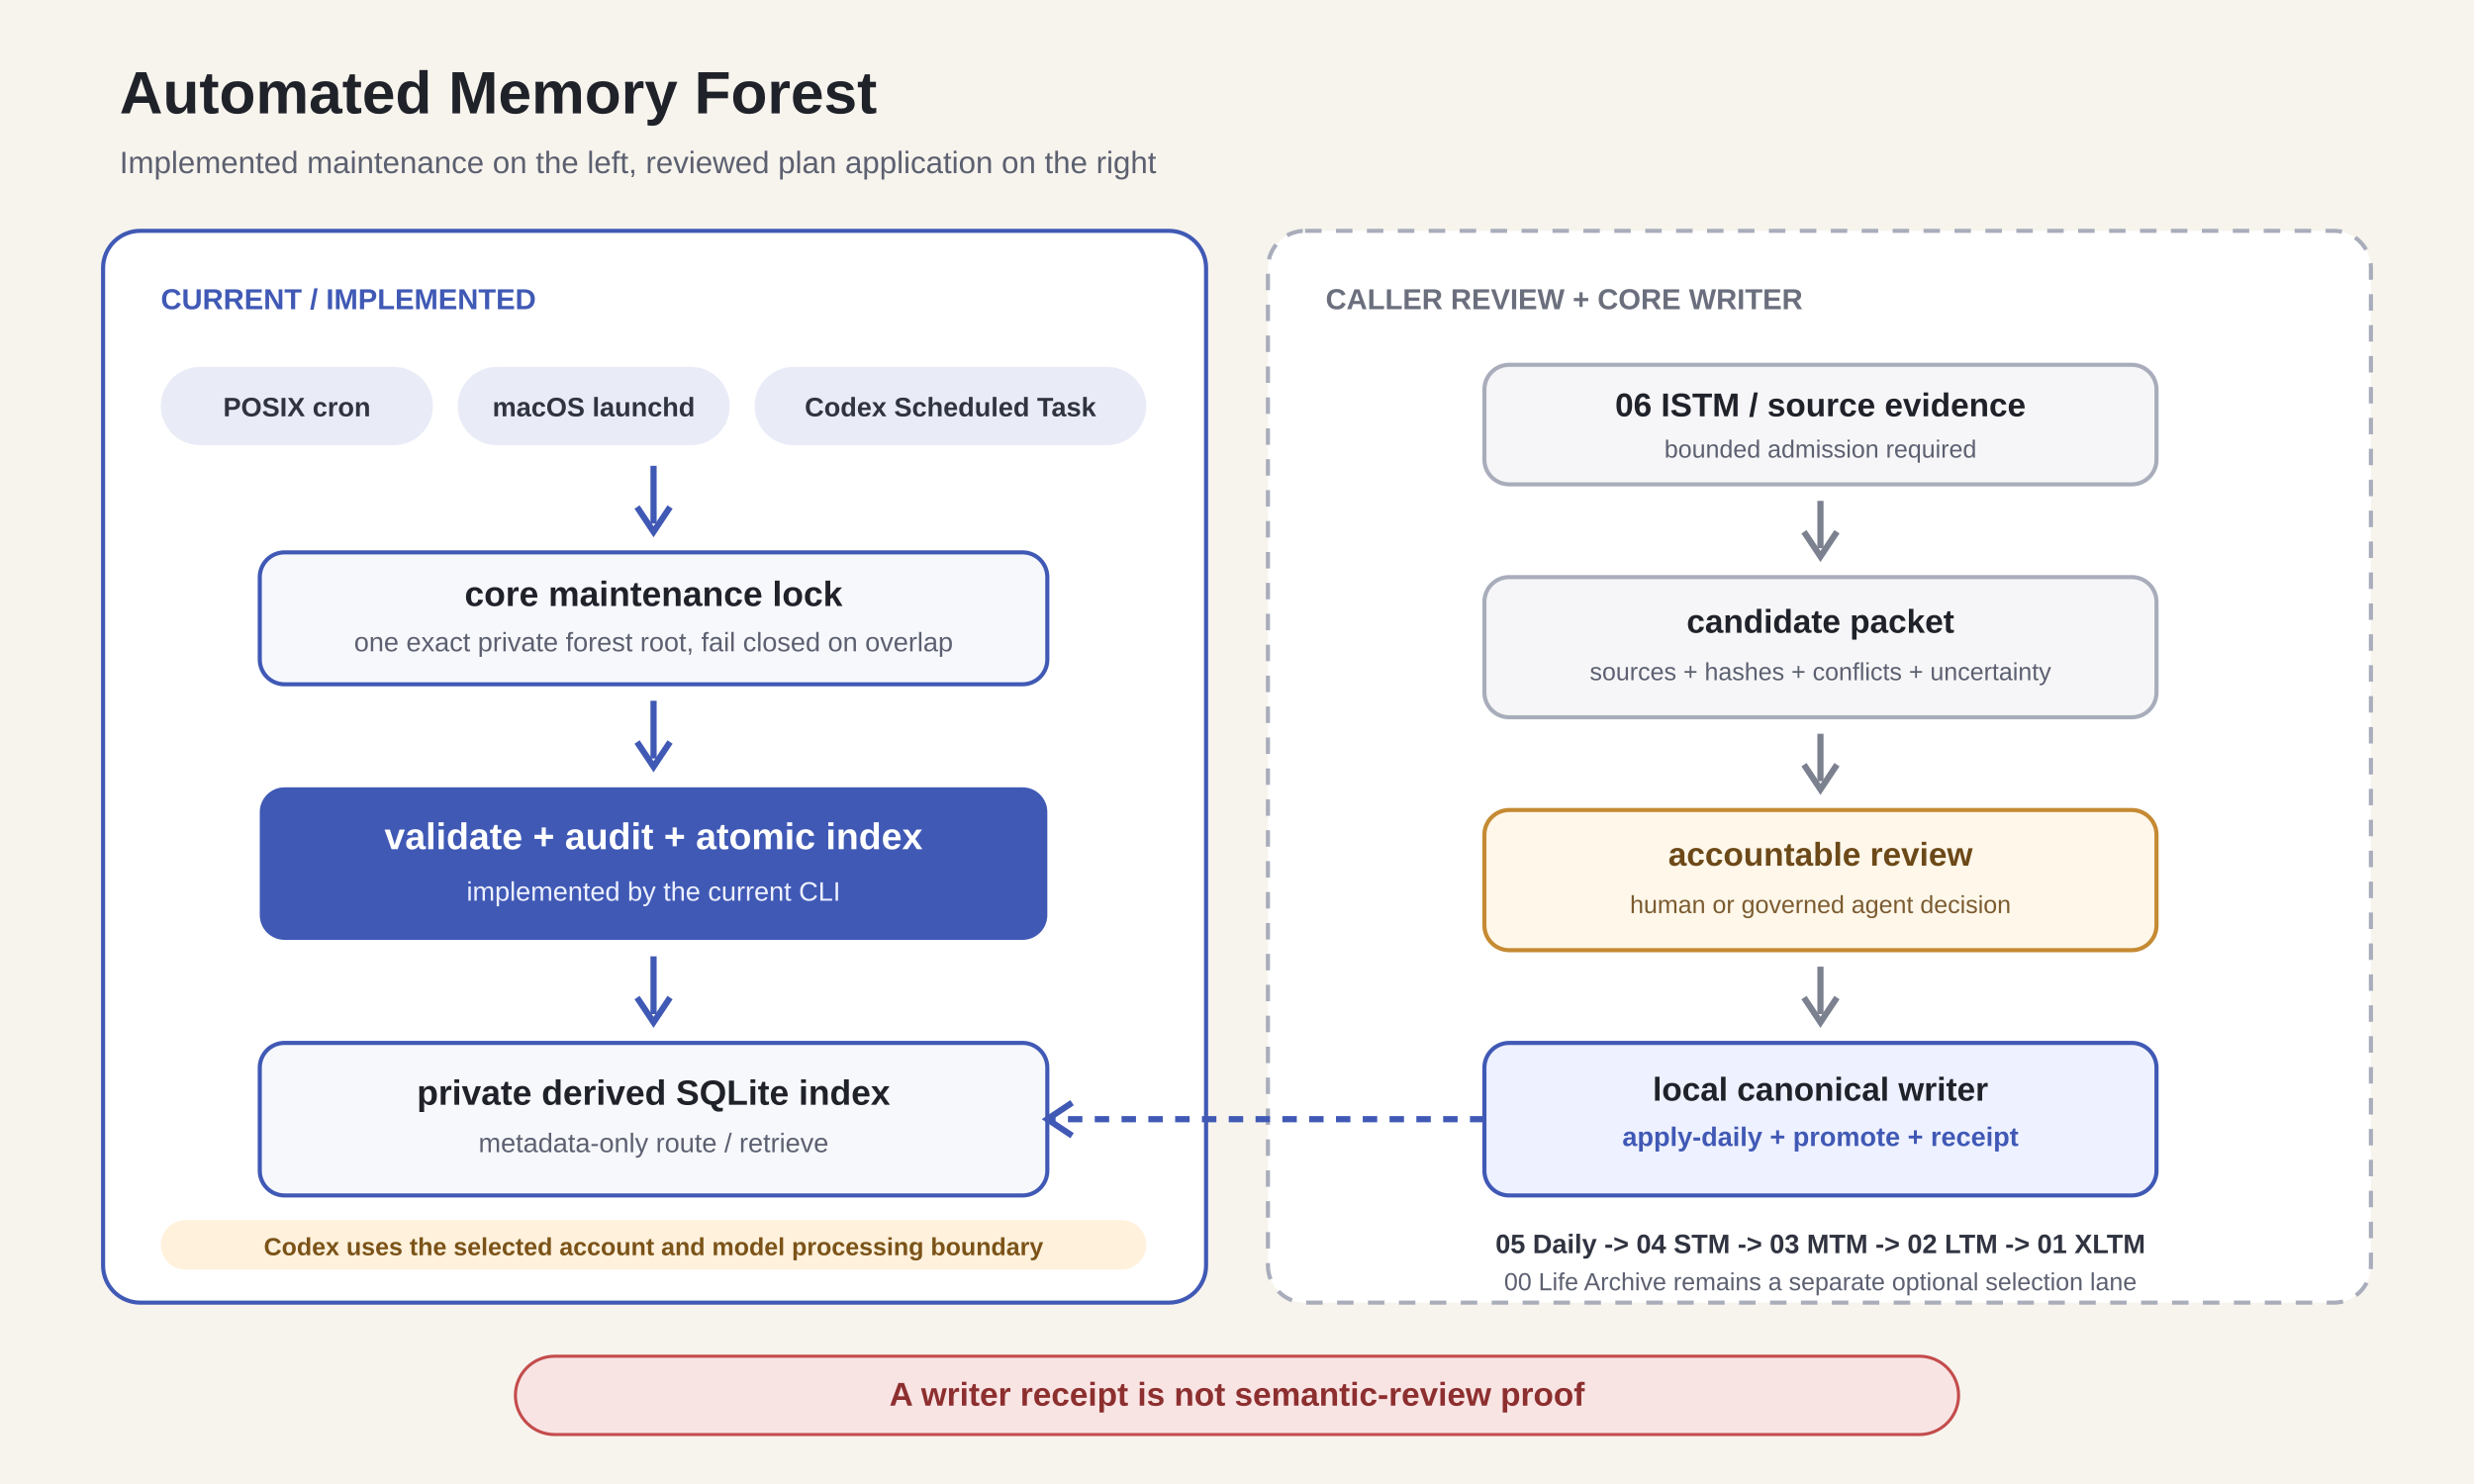
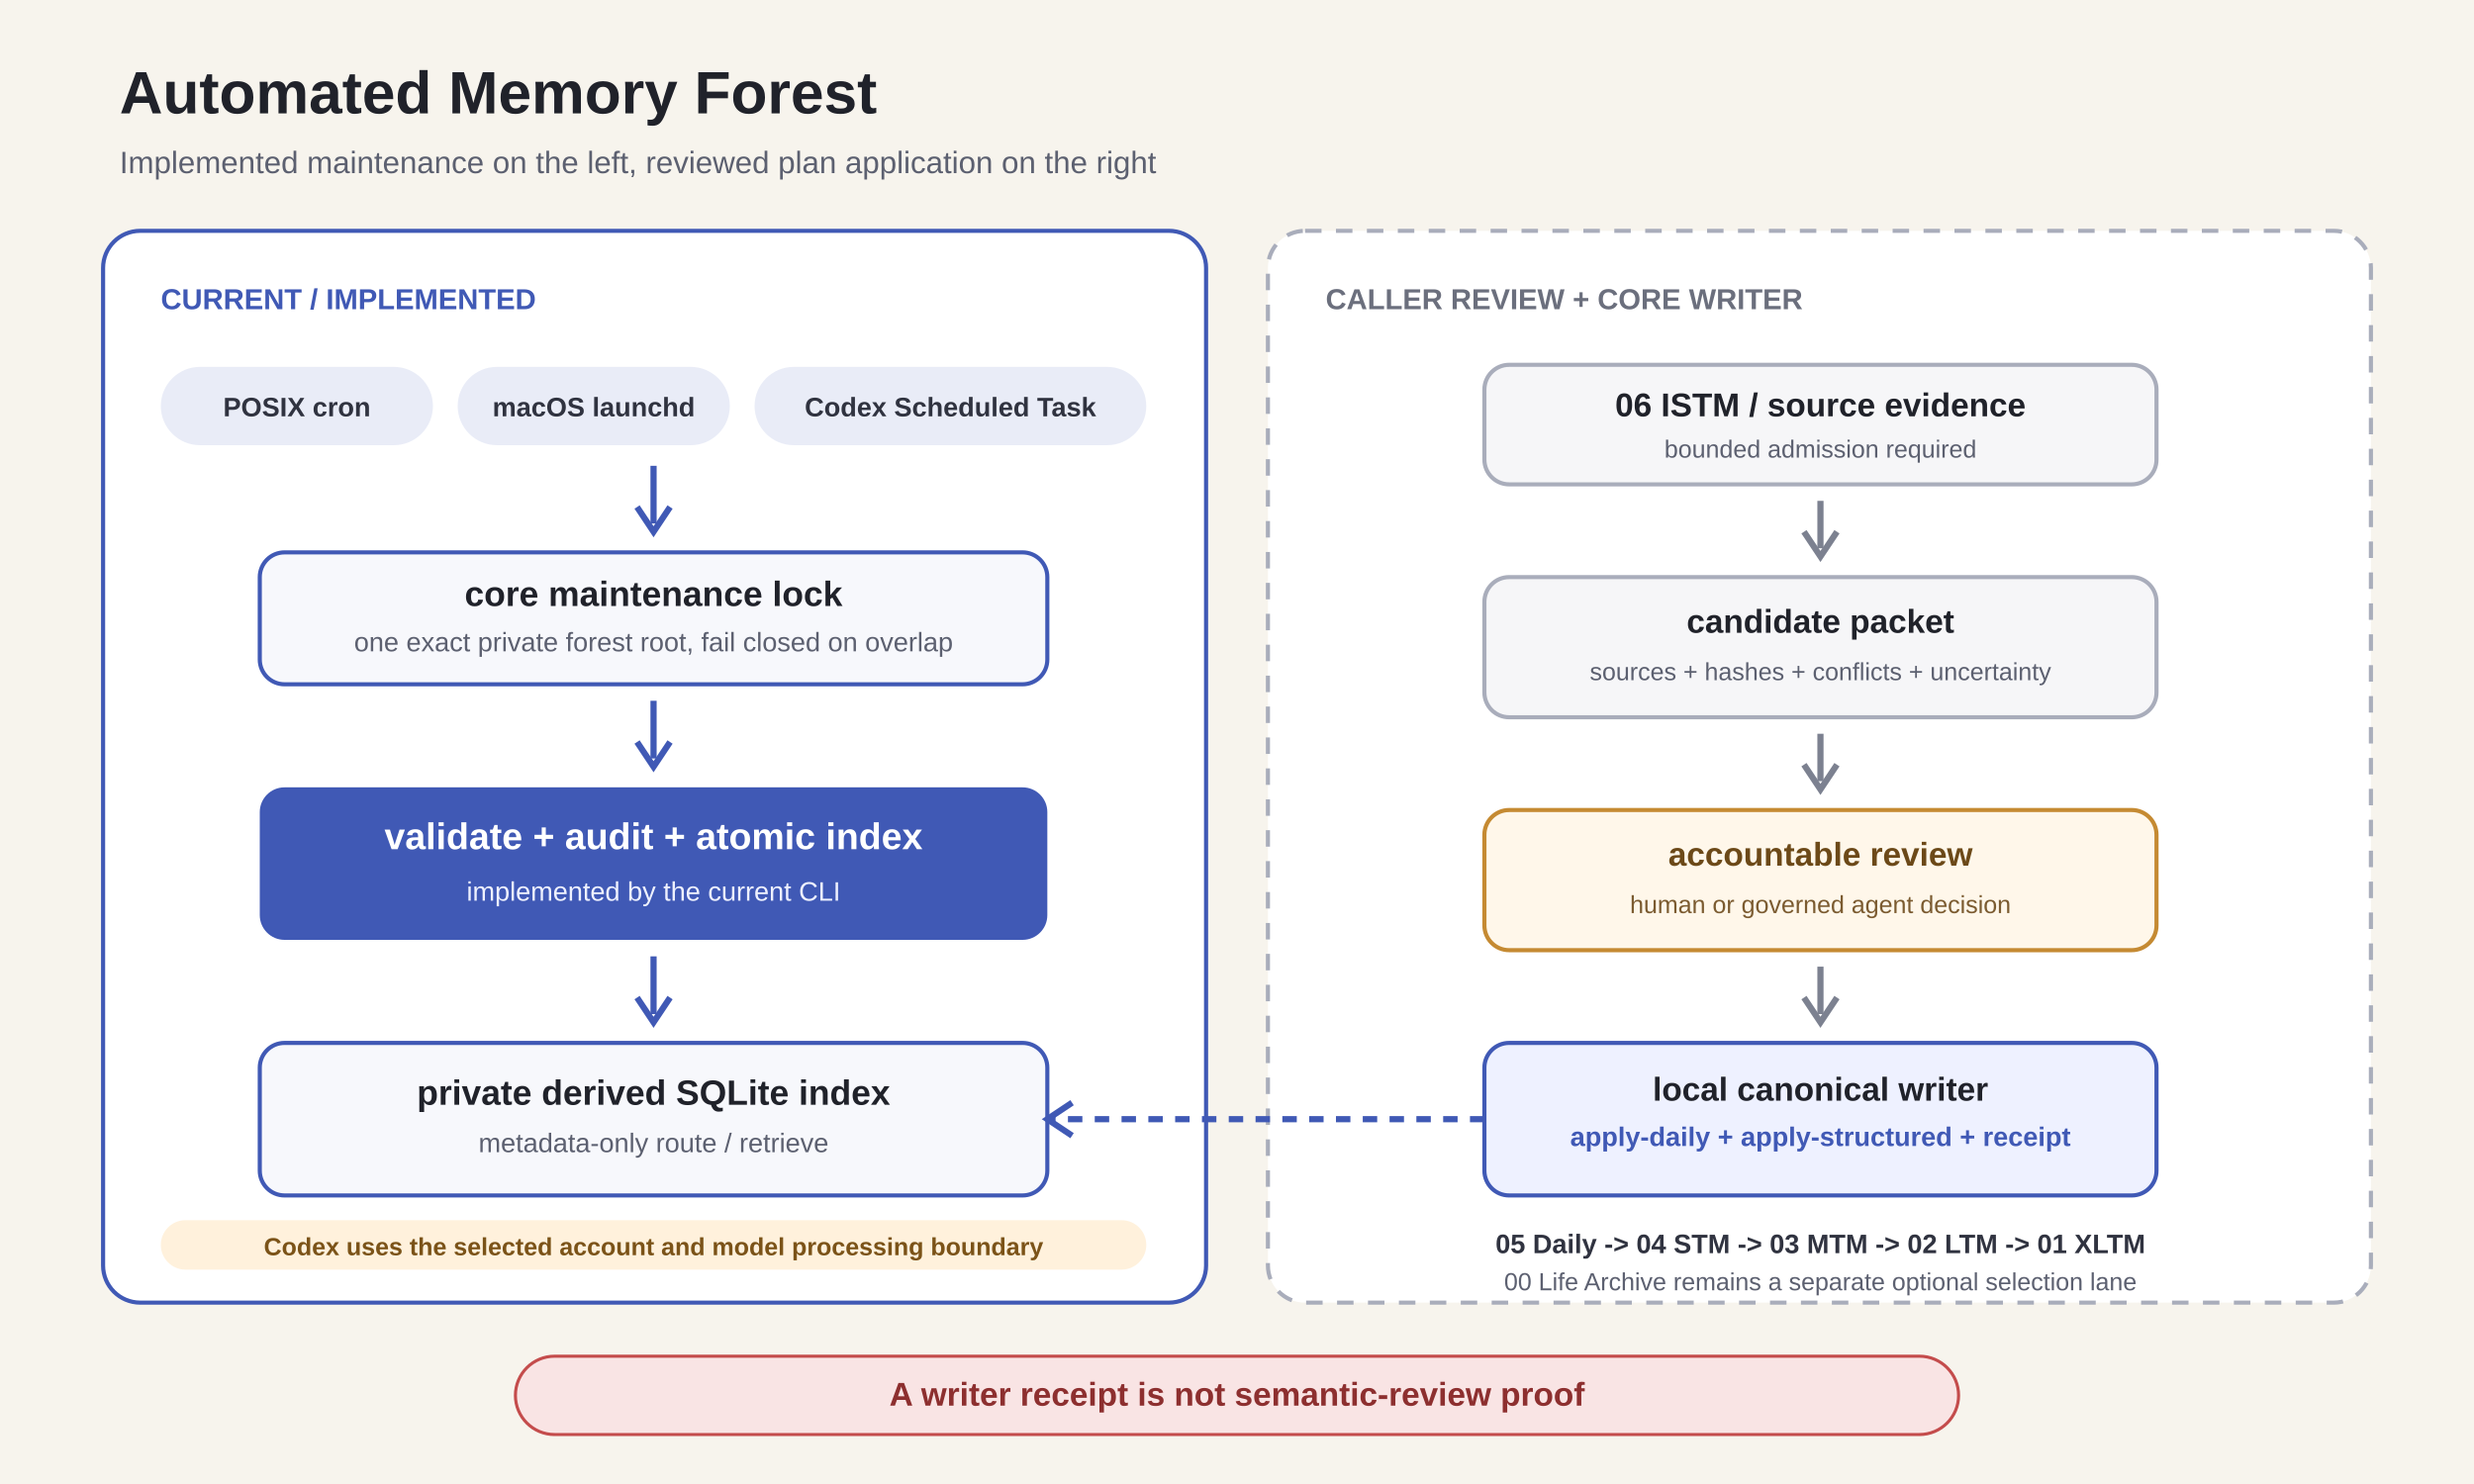
<svg xmlns="http://www.w3.org/2000/svg" width="1200" height="720" viewBox="0 0 1200 720" role="img" aria-labelledby="title desc">
  <rect width="1200" height="720" fill="#f7f4ed" />
  <g font-family="-apple-system, BlinkMacSystemFont, 'Segoe UI', Arial, sans-serif">
    <text x="58" y="55" fill="#20222a" font-size="29" font-weight="700">Automated Memory Forest</text>
    <text x="58" y="84" fill="#5c6070" font-size="15">Implemented maintenance on the left, reviewed plan application on the right</text>
    <rect x="50" y="112" width="535" height="520" rx="18" fill="#ffffff" stroke="#4059b5" stroke-width="2" />
    <rect x="615" y="112" width="535" height="520" rx="18" fill="#ffffff" stroke="#a9adbb" stroke-width="2" stroke-dasharray="8 7" />
    <text x="78" y="150" fill="#4059b5" font-size="14" font-weight="700">CURRENT / IMPLEMENTED</text>
    <text x="643" y="150" fill="#6b6f7d" font-size="14" font-weight="700">CALLER REVIEW + CORE WRITER</text>
    <g font-size="13" font-weight="650" text-anchor="middle">
      <rect x="78" y="178" width="132" height="38" rx="19" fill="#e9ecf7" />
      <text x="144" y="202" fill="#303340">POSIX cron</text>
      <rect x="222" y="178" width="132" height="38" rx="19" fill="#e9ecf7" />
      <text x="288" y="202" fill="#303340">macOS launchd</text>
      <rect x="366" y="178" width="190" height="38" rx="19" fill="#e9ecf7" />
      <text x="461" y="202" fill="#303340">Codex Scheduled Task</text>
    </g>
    <path d="M317 226V254" stroke="#4059b5" stroke-width="3" />
    <path d="M309 246L317 258L325 246" fill="none" stroke="#4059b5" stroke-width="3" />
    <rect x="126" y="268" width="382" height="64" rx="12" fill="#f7f8fc" stroke="#4059b5" stroke-width="2" />
    <text x="317" y="294" fill="#20222a" font-size="17" font-weight="700" text-anchor="middle">core maintenance lock</text>
    <text x="317" y="316" fill="#5c6070" font-size="13" text-anchor="middle">one exact private forest root, fail closed on overlap</text>
    <path d="M317 340V368" stroke="#4059b5" stroke-width="3" />
    <path d="M309 360L317 372L325 360" fill="none" stroke="#4059b5" stroke-width="3" />
    <rect x="126" y="382" width="382" height="74" rx="12" fill="#4059b5" />
    <text x="317" y="412" fill="#ffffff" font-size="18" font-weight="700" text-anchor="middle">validate + audit + atomic index</text>
    <text x="317" y="437" fill="#eef1ff" font-size="13" text-anchor="middle">implemented by the current CLI</text>
    <path d="M317 464V492" stroke="#4059b5" stroke-width="3" />
    <path d="M309 484L317 496L325 484" fill="none" stroke="#4059b5" stroke-width="3" />
    <rect x="126" y="506" width="382" height="74" rx="12" fill="#f7f8fc" stroke="#4059b5" stroke-width="2" />
    <text x="317" y="536" fill="#20222a" font-size="17" font-weight="700" text-anchor="middle">private derived SQLite index</text>
    <text x="317" y="559" fill="#5c6070" font-size="13" text-anchor="middle">metadata-only route / retrieve</text>
    <rect x="78" y="592" width="478" height="24" rx="12" fill="#fff1dc" />
    <text x="317" y="609" fill="#7b5318" font-size="12" font-weight="650" text-anchor="middle">Codex uses the selected account and model processing boundary</text>
    <rect x="720" y="177" width="326" height="58" rx="12" fill="#f6f6f8" stroke="#a9adbb" stroke-width="2" />
    <text x="883" y="202" fill="#20222a" font-size="16" font-weight="700" text-anchor="middle">06 ISTM / source evidence</text>
    <text x="883" y="222" fill="#5c6070" font-size="12" text-anchor="middle">bounded admission required</text>
    <path d="M883 243V266" stroke="#7c8190" stroke-width="3" />
    <path d="M875 258L883 270L891 258" fill="none" stroke="#7c8190" stroke-width="3" />
    <rect x="720" y="280" width="326" height="68" rx="12" fill="#f6f6f8" stroke="#a9adbb" stroke-width="2" />
    <text x="883" y="307" fill="#20222a" font-size="16" font-weight="700" text-anchor="middle">candidate packet</text>
    <text x="883" y="330" fill="#5c6070" font-size="12" text-anchor="middle">sources + hashes + conflicts + uncertainty</text>
    <path d="M883 356V379" stroke="#7c8190" stroke-width="3" />
    <path d="M875 371L883 383L891 371" fill="none" stroke="#7c8190" stroke-width="3" />
    <rect x="720" y="393" width="326" height="68" rx="12" fill="#fff7ea" stroke="#c58a32" stroke-width="2" />
    <text x="883" y="420" fill="#6c4918" font-size="16" font-weight="700" text-anchor="middle">accountable review</text>
    <text x="883" y="443" fill="#7b5b30" font-size="12" text-anchor="middle">human or governed agent decision</text>
    <path d="M883 469V492" stroke="#7c8190" stroke-width="3" />
    <path d="M875 484L883 496L891 484" fill="none" stroke="#7c8190" stroke-width="3" />
    <rect x="720" y="506" width="326" height="74" rx="12" fill="#eef1ff" stroke="#4059b5" stroke-width="2" />
    <text x="883" y="534" fill="#20222a" font-size="16" font-weight="700" text-anchor="middle">local canonical writer</text>
-     <text x="883" y="556" fill="#4059b5" font-size="13" font-weight="700" text-anchor="middle">apply-daily + promote + receipt</text>
+     <text x="883" y="556" fill="#4059b5" font-size="13" font-weight="700" text-anchor="middle">apply-daily + apply-structured + receipt</text>
    <text x="883" y="608" fill="#303340" font-size="13" font-weight="650" text-anchor="middle">05 Daily -&gt; 04 STM -&gt; 03 MTM -&gt; 02 LTM -&gt; 01 XLTM</text>
    <text x="883" y="626" fill="#5c6070" font-size="12" text-anchor="middle">00 Life Archive remains a separate optional selection lane</text>
    <path d="M720 543H508" fill="none" stroke="#4059b5" stroke-width="3" stroke-dasharray="7 6" />
    <path d="M520 535L508 543L520 551" fill="none" stroke="#4059b5" stroke-width="3" />
    <rect x="250" y="658" width="700" height="38" rx="19" fill="#f9e4e4" stroke="#c44c4c" stroke-width="1.5" />
    <text x="600" y="682" fill="#8d2f2f" font-size="16" font-weight="750" text-anchor="middle">A writer receipt is not semantic-review proof</text>
  </g>
</svg>
